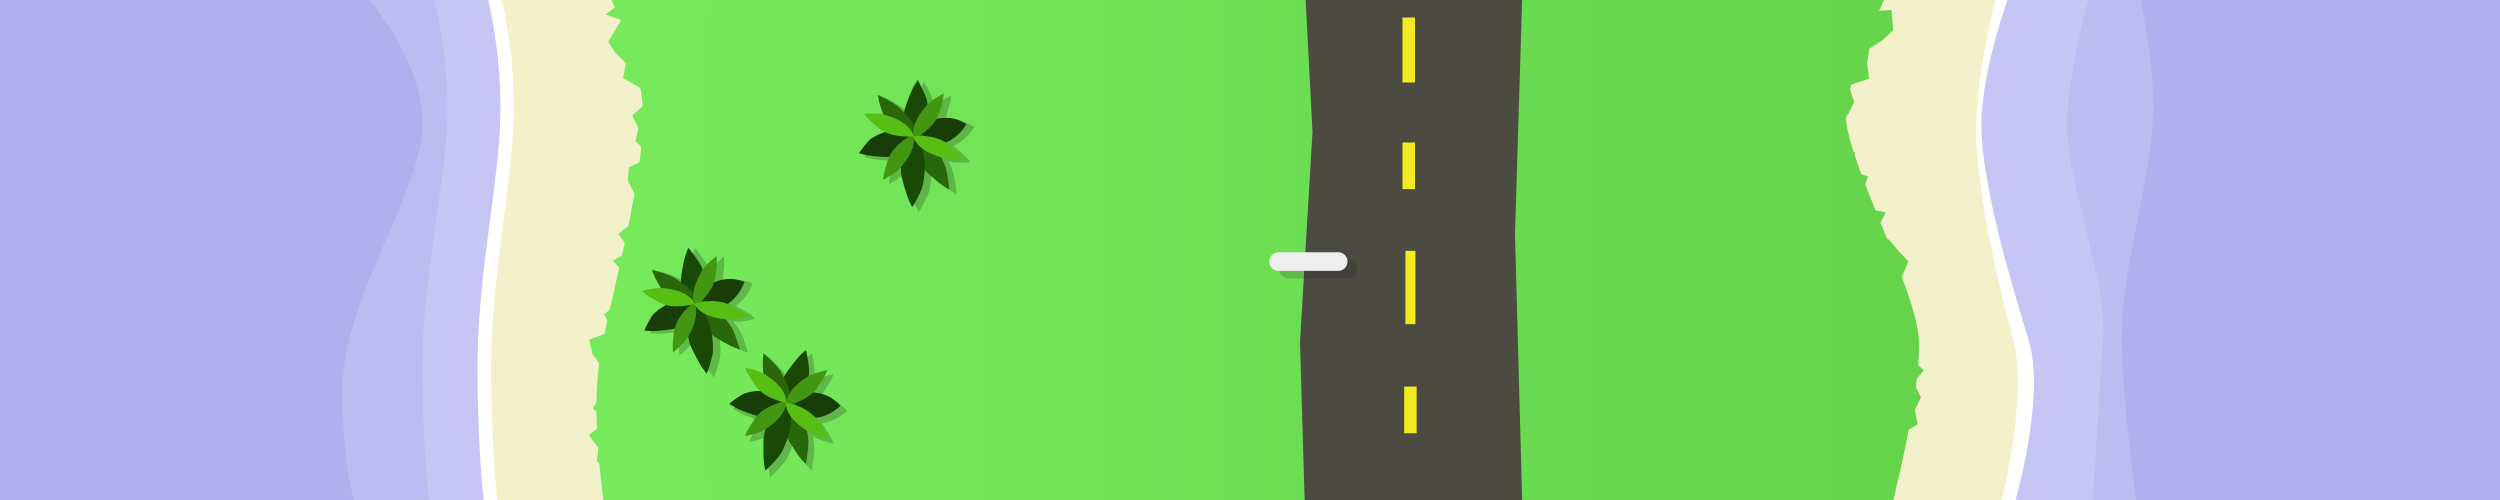
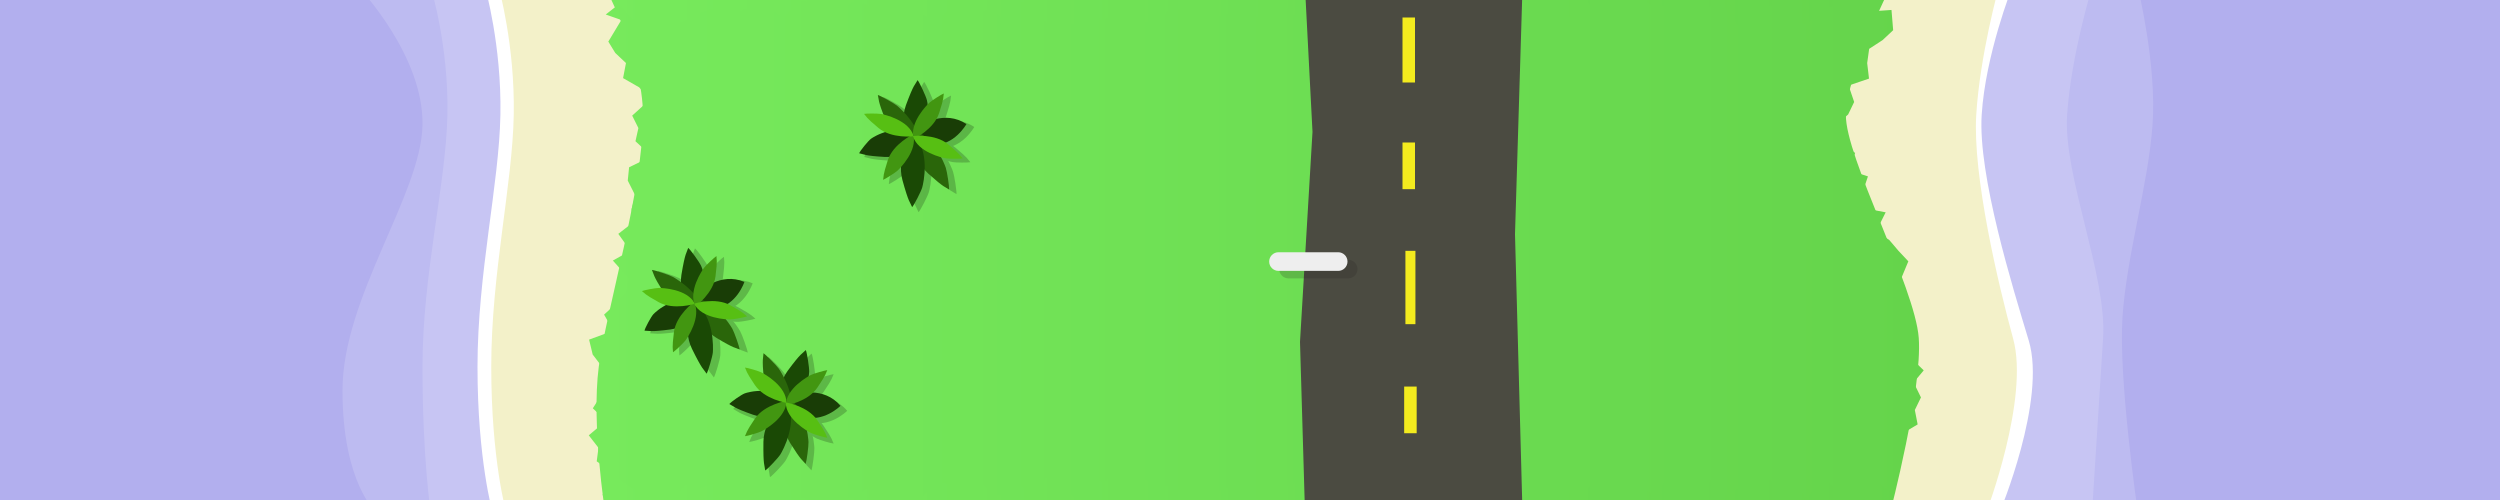
<svg xmlns="http://www.w3.org/2000/svg" version="1.1" id="Layer_2" x="0px" y="0px" width="1000px" height="200px" viewBox="-100 0 1000 200" enable-background="new -100 0 1000 200" xml:space="preserve">
  <rect x="-100" y="-5" fill="#B2AFEE" width="1000" height="210" />
-   <path opacity="0.15" fill="#FFFFFF" enable-background="new    " d="M755.148,205H43.558c0,0-6.558-11.55-6.558-48.825  C37,118.9,68.407,77.95,69,50.125S43.558-5,43.558-5h711.59c0,0,7.63,30.975,5.852,55.125c-1.781,24.15-10.305,51.698-12,76.65  C747.304,151.727,755.148,205,755.148,205z" />
+   <path opacity="0.15" fill="#FFFFFF" enable-background="new    " d="M755.148,205H50.558c0,0-13.558-11.55-13.558-48.825  C37,118.9,68.407,77.95,69,50.125S43.558-5,43.558-5h711.59c0,0,7.63,30.975,5.852,55.125c-1.781,24.15-10.305,51.698-12,76.65  C747.304,151.727,755.148,205,755.148,205z" />
  <path opacity="0.15" fill="#FFFFFF" enable-background="new    " d="M736.808,205H72.323c0,0-3.323-21-3.323-58.275  c0-37.274,9.414-72.975,9.967-100.8C79.521,18.1,72.323-5,72.323-5h664.483c0,0-8.305,26.775-9.966,50.925  c-1.662,24.15,15.979,64.296,14.396,89.25C739.654,160.127,736.808,205,736.808,205z" />
-   <path fill="#FFFFFF" d="M704.836,205H94.054c0,0-3.054-21-3.054-58.275c0-37.274,8.653-72.975,9.162-100.8  C100.671,18.1,94.054-5,94.054-5h610.782c0,0-10.635,26.775-12.161,50.925c-1.528,24.15,12.325,68.775,18.825,90.3  C718.696,160.055,704.836,205,704.836,205z" />
-   <path fill="#F3F1C9" d="M699.5,205h-600c0,0-3-21-3-58.275c0-37.274,8.5-72.975,9-100.8C106,18.1,99.5-5,99.5-5h600  c0,0-7.5,26.775-9,50.925c-1.5,24.15,8.75,67.726,14.75,89.513C711.863,159.451,699.5,205,699.5,205z" />
+   <path fill="#FFFFFF" d="M699.836,205H97.054c0,0-6.054-21-6.054-58.275c0-37.274,8.653-72.975,9.162-100.8  C100.671,18.1,94.054-5,94.054-5h610.782c0,0-10.635,26.775-12.161,50.925c-1.528,24.15,12.325,68.775,18.825,90.3  C718.696,160.055,699.836,205,699.836,205z" />
+   <path fill="#F3F1C9" d="M694.5,205h-592c0,0-6-21-6-58.275c0-37.274,8.5-72.975,9-100.8S99.5-5,99.5-5h600c0,0-7.5,26.775-9,50.925  c-1.5,24.15,8.75,67.726,14.75,89.513C711.863,159.451,694.5,205,694.5,205z" />
  <linearGradient id="SVGID_1_" gradientUnits="userSpaceOnUse" x1="-266.387" y1="741" x2="262.621" y2="741" gradientTransform="matrix(1 0 0 1 405 -641)">
    <stop offset="0" style="stop-color:#77EA5C" />
    <stop offset="1" style="stop-color:#65D44B" />
  </linearGradient>
  <path fill="url(#SVGID_1_)" d="M656.073,205H142.07c0,0-5.57-35.175-2.57-58.275c2.898-22.319,18-71.925,17.71-100.8  C156.973,22.286,142.07-5,142.07-5h514.003c0,0-17.349,34.125-17.71,50.925C638,62.725,666,114.699,667.5,135.175  C669,155.651,656.073,205,656.073,205z" />
  <g>
    <linearGradient id="SVGID_2_" gradientUnits="userSpaceOnUse" x1="-269.491" y1="741" x2="264.486" y2="741" gradientTransform="matrix(1 0 0 1 405 -641)">
      <stop offset="0" style="stop-color:#77EA5C" />
      <stop offset="1" style="stop-color:#65D44B" />
    </linearGradient>
-     <polygon fill="url(#SVGID_2_)" points="657.041,197.781 650.551,192.061 645.028,198.872 639.504,196.951 633.979,195.664    628.451,189.623 622.926,199.757 617.402,193.675 611.879,197.189 606.356,189.613 600.834,196.507 595.311,195.226    589.787,198.073 584.263,191.998 578.737,199.479 573.21,195.282 567.685,189.502 562.16,198.069 556.636,195.588 551.112,192.02    545.589,199.524 540.064,191.951 534.539,195.662 529.012,197.298 523.485,195.909 517.96,190.06 512.436,196.328 506.912,194.591    501.387,195.192 495.861,195.308 490.334,192.623 484.807,191.074 479.282,199.702 473.757,193.49 468.232,192.849    462.706,198.017 457.179,191.076 451.651,197.569 446.126,192.482 440.601,189.923 435.075,192.463 429.547,192.327    424.02,195.821 418.494,193.13 412.968,195.31 407.441,196.158 401.913,200 396.386,195.521 390.86,195.05 385.333,197.538    379.805,198.371 374.278,196.914 368.751,194.943 363.224,193.424 357.696,191.775 352.169,197.298 346.641,190.194    341.113,192.721 335.59,190.802 330.062,199.776 324.536,192.103 319.013,190.414 313.49,197.583 307.964,194.232 302.435,198.884    296.909,197.133 291.385,192.447 285.858,198.562 280.33,193.967 274.804,192.533 269.277,198.344 263.748,196.881    258.221,194.515 252.692,192.845 247.164,195.165 241.635,199.246 236.106,198.806 230.576,195.393 225.047,199.542    219.517,199.052 213.986,192.439 208.455,190.426 202.925,197.84 197.395,199.812 191.869,199.135 186.34,193.099 180.808,195.159    175.277,193.024 169.745,198.422 164.212,190.373 158.682,194.709 153.147,195.572 147.609,191.499 140.906,198.229    145.016,188.992 138.689,184.531 139.388,179.114 135.509,174.135 142.367,168.316 137.128,163.323 140.541,157.959    143.052,152.811 141.509,147.609 137.073,141.814 135.638,135.846 145.328,132.281 141.628,125.845 146.471,121.407    150.468,116.787 151.556,111.43 145.148,104.215 152.149,100.303 147.32,93.542 152.893,89.221 152.625,83.569 154.162,78.306    151.101,72.242 151.637,66.909 160.654,62.523 154.188,56.491 155.358,51.224 152.876,46.244 160.187,39.606 155.641,34.914    149.229,31.246 150.385,25.214 146.112,21.188 143.327,16.647 148.527,7.996 142.291,5.805 147.592,1.66 153.115,7.816    158.64,6.358 164.165,8.565 169.692,9.985 175.217,7.686 180.741,4.829 186.265,2.878 191.788,6.665 197.31,3.771 202.833,2.316    208.356,4.335 213.881,6.721 219.406,0 224.934,1.338 230.459,7.003 235.984,4.221 241.507,0.381 247.031,1.964 252.555,6.582    258.079,6.052 263.604,9.7 269.132,5.973 274.658,8.308 280.184,3.414 285.708,1.081 291.232,4.75 296.756,3.525 302.282,8.676    307.81,0.404 313.336,2.032 318.862,9.535 324.387,5.565 329.912,10.287 335.438,1.27 340.965,8.871 346.492,3.625 352.018,8.078    357.543,8.712 363.069,9.218 368.596,2.705 374.124,4.329 379.65,3.078 385.176,7.373 390.702,5.66 396.23,5.795 401.757,7.364    407.284,4.613 412.811,1.107 418.339,6.6 423.866,2.573 429.393,4.576 434.92,1.637 440.448,9.881 445.975,8.885 451.502,3.857    457.03,6.578 462.554,3.093 468.081,0.164 473.607,1.387 479.131,6.365 484.654,5.338 490.179,8.997 495.709,5.151 501.234,3.139    506.759,4.361 512.285,3.735 517.814,9.534 523.34,6.335 528.867,7.148 534.396,0.245 539.923,6.284 545.452,9.547 550.979,0.622    556.509,0.413 562.037,2.384 567.567,2.393 573.097,4.168 578.627,9.046 584.158,2.279 589.688,2.579 595.219,10.521    600.748,6.145 606.274,1.636 611.804,3.586 617.336,7.234 622.867,10.083 628.398,2.837 633.932,2.563 639.461,1.951    644.996,3.181 650.535,4.401 656.595,3.981 657.263,12.075 653.043,16.033 647.662,19.538 646.872,25.229 647.601,31.445    639.429,34.209 641.666,40.784 639.253,45.792 633.222,51.082 636.129,57.165 642.062,61.179 639.067,67.944 647.178,70.557    644.902,77.301 644.926,83.174 654.269,84.926 650.48,92.498 655.749,96.042 659.391,100.328 663.335,104.532 660.391,111.598    659.92,117.48 661.084,122.59 662.085,127.557 664.356,131.992 666.963,137.065 663.168,142.034 669.486,148.138 665.457,152.978    668.38,158.968 665.933,164.002 667.058,169.771 660.345,173.755 658.1,178.705 659.236,184.508 657.472,189.58  " />
+     <polygon fill="url(#SVGID_2_)" points="657.041,197.781 650.551,192.061 645.028,198.872 639.504,196.951 633.979,195.664    628.451,189.623 622.926,199.757 617.402,193.675 611.879,197.189 606.356,189.613 600.834,196.507 595.311,195.226    589.787,198.073 584.263,191.998 578.737,199.479 573.21,195.282 567.685,189.502 562.16,198.069 556.636,195.588 551.112,192.02    545.589,199.524 540.064,191.951 534.539,195.662 529.012,197.298 523.485,195.909 517.96,190.06 512.436,196.328 506.912,194.591    501.387,195.192 495.861,195.308 490.334,192.623 484.807,191.074 479.282,199.702 473.757,193.49 468.232,192.849    462.706,198.017 457.179,191.076 451.651,197.569 446.126,192.482 440.601,189.923 435.075,192.463 429.547,192.327    424.02,195.821 418.494,193.13 412.968,195.31 407.441,196.158 401.913,200 396.386,195.521 390.86,195.05 385.333,197.538    379.805,198.371 374.278,196.914 368.751,194.943 363.224,193.424 357.696,191.775 352.169,197.298 346.641,190.194    341.113,192.721 335.59,190.802 330.062,199.776 324.536,192.103 319.013,190.414 313.49,197.583 307.964,194.232 302.435,198.884    296.909,197.133 291.385,192.447 285.858,198.562 280.33,193.967 274.804,192.533 269.277,198.344 263.748,196.881    258.221,194.515 252.692,192.845 247.164,195.165 241.635,199.246 236.106,198.806 230.576,195.393 225.047,199.542    219.517,199.052 213.986,192.439 208.455,190.426 202.925,197.84 197.395,199.812 191.869,199.135 186.34,193.099 180.808,195.159    175.277,193.024 169.745,198.422 164.212,190.373 158.682,194.709 153.147,195.572 147.609,191.499 140.906,198.229    145.016,188.992 138.689,184.531 139.388,179.114 135.509,174.135 142.367,168.316 137.128,163.323 140.541,157.959    143.052,152.811 141.509,147.609 137.073,141.814 135.638,135.846 145.328,132.281 141.628,125.845 146.471,121.407    150.468,116.787 151.556,111.43 145.148,104.215 152.149,100.303 147.32,93.541 152.893,89.221 152.625,83.568 154.162,78.307    151.101,72.242 151.637,66.909 160.654,62.523 154.188,56.49 155.358,51.224 152.876,46.244 160.187,39.606 155.641,34.914    149.229,31.246 150.385,25.215 146.112,21.188 143.327,16.646 148.527,7.996 142.291,5.805 147.592,1.66 153.115,7.816    158.64,6.358 164.165,8.564 169.692,9.984 175.217,7.686 180.741,4.828 186.265,2.879 191.788,6.664 197.31,3.771 202.833,2.316    208.356,4.335 213.881,6.721 219.406,0 224.934,1.338 230.459,7.004 235.984,4.221 241.507,0.381 247.031,1.964 252.555,6.582    258.079,6.053 263.604,9.7 269.132,5.973 274.658,8.309 280.184,3.414 285.708,1.081 291.232,4.75 296.756,3.525 302.282,8.676    307.81,0.404 313.336,2.031 318.862,9.535 324.387,5.565 329.912,10.287 335.438,1.27 340.965,8.871 346.492,3.625 352.018,8.078    357.543,8.713 363.069,9.218 368.596,2.705 374.124,4.329 379.65,3.078 385.176,7.373 390.702,5.66 396.23,5.795 401.757,7.363    407.284,4.613 412.811,1.107 418.339,6.6 423.866,2.573 429.393,4.576 434.92,1.637 440.448,9.881 445.975,8.885 451.502,3.857    457.03,6.578 462.554,3.093 468.081,0.164 473.607,1.387 479.131,6.365 484.654,5.338 490.179,8.997 495.709,5.151 501.234,3.139    506.759,4.361 512.285,3.735 517.814,9.533 523.34,6.336 528.867,7.148 534.396,0.244 539.923,6.283 545.452,9.547 550.979,0.621    556.509,0.413 562.037,2.384 567.567,2.393 573.097,4.168 578.627,9.047 584.158,2.279 589.688,2.578 595.219,10.521    600.748,6.145 606.274,1.636 611.804,3.586 617.336,7.234 622.867,10.084 628.398,2.837 633.932,2.563 639.461,1.951    644.996,3.181 650.535,4.401 656.595,3.981 657.263,12.075 653.043,16.033 647.662,19.537 646.872,25.229 647.601,31.445    639.429,34.209 641.666,40.784 639.253,45.792 633.222,51.082 636.129,57.164 642.062,61.18 639.067,67.944 647.178,70.557    644.902,77.301 644.926,83.174 654.269,84.926 650.48,92.498 655.749,96.042 659.391,100.328 663.335,104.532 660.391,111.598    659.92,117.48 661.084,122.59 662.085,127.557 664.356,131.992 666.963,137.065 663.168,142.034 669.486,148.138 665.457,152.978    668.38,158.968 665.933,164.002 667.058,169.771 660.345,173.755 658.1,178.705 659.236,184.508 657.472,189.58  " />
  </g>
  <polygon fill="#4B4B41" points="509,205 422,205 420,136.75 425,52.75 422,-5 509,-5 506,93.7 " />
  <path opacity="0.2" fill="#231F20" enable-background="new    " d="M443,107.627c0,2.061-1.671,3.732-3.732,3.732H415.4  c-2.062,0-3.732-1.672-3.732-3.732l0,0c0-2.061,1.671-3.732,3.732-3.732h23.867C441.329,103.896,443,105.566,443,107.627  L443,107.627z" />
  <rect x="461" y="7" fill="#F3EB1E" width="5" height="26" />
  <rect x="461" y="57" fill="#F3EB1E" width="5" height="18.667" />
  <rect x="461.667" y="154.625" fill="#F3EB1E" width="5" height="18.667" />
  <rect x="462.167" y="100.333" fill="#F3EB1E" width="4" height="29.333" />
  <g>
    <g opacity="0.2">
      <g>
        <path d="M214.984,169.068c0,0-3.502-11.363,2.187-19.074c5.688-7.711,5.875-6.895,7.477-8.57     c0.489,1.068,1.463,7.268,1.382,8.961C225.949,152.081,224.593,165.509,214.984,169.068z" />
      </g>
      <g>
        <path d="M217.451,169.723c0,0-9.239-7.256-10.051-16.32c-0.813-9.062-0.192-8.506-0.121-10.666     c0.976,0.602,5.382,5.037,6.352,6.431C214.601,150.559,221.8,161.952,217.451,169.723z" />
      </g>
      <g>
        <path d="M218.681,163.705c0,0-7.26,7.246-15.629,4.291c-8.369-2.955-7.818-3.412-9.793-4.412     c0.614-0.837,4.974-3.876,6.314-4.367C200.914,158.725,211.837,155.525,218.681,163.705z" />
      </g>
      <g>
        <path d="M238.878,164.327c0,0-7.26,7.246-15.629,4.291c-8.368-2.955-7.818-3.413-9.794-4.412     c0.614-0.837,4.974-3.876,6.314-4.368C221.111,159.348,232.035,156.146,238.878,164.327z" />
      </g>
      <g>
        <path d="M216.369,160.502c0,0-2.975,11.364,1.856,19.076c4.832,7.711,4.99,6.893,6.351,8.57c0.415-1.068,1.243-7.269,1.174-8.961     C225.681,177.491,224.529,164.062,216.369,160.502z" />
      </g>
      <g>
        <path d="M216.603,161.832c0,0-9.219,7.281-9.348,17.245c-0.129,9.963,0.484,9.397,0.734,11.792     c0.987-0.584,5.305-5.139,6.222-6.602C215.127,182.807,221.847,170.781,216.603,161.832z" />
      </g>
      <g>
        <path d="M216.708,162.282c0,0-8.995,1.457-12.948,7.305c-3.953,5.847-3.323,5.703-4.085,7.195     c0.888-0.041,5.545-1.399,6.726-1.98C207.581,174.22,216.745,169.188,216.708,162.282z" />
      </g>
      <g>
        <path d="M216.708,163.115c0,0-8.995-1.458-12.948-7.305c-3.953-5.849-3.323-5.703-4.085-7.195c0.888,0.041,5.545,1.4,6.726,1.979     C207.581,151.176,216.745,156.208,216.708,163.115z" />
      </g>
      <g>
        <path d="M216.428,164.177c0,0,8.995-1.457,12.948-7.305c3.954-5.849,3.323-5.703,4.085-7.195     c-0.888,0.041-5.544,1.399-6.725,1.98C225.556,152.239,216.392,157.271,216.428,164.177z" />
      </g>
      <g>
        <path d="M216.428,162.925c0,0,8.995,1.457,12.948,7.306c3.954,5.848,3.323,5.703,4.085,7.194     c-0.888-0.041-5.544-1.399-6.725-1.979C225.556,174.864,216.392,169.832,216.428,162.925z" />
      </g>
    </g>
    <path fill="#1A4905" d="M222.324,140.016c0.476,1.041,1.427,7.082,1.347,8.733c-0.079,1.651-1.4,14.74-10.765,18.21   c0,0-3.413-11.076,2.131-18.591C220.58,140.852,220.762,141.648,222.324,140.016" />
    <g>
      <path fill="#2A660A" d="M215.31,167.595c0,0-9.004-7.071-9.796-15.905c-0.792-8.832-0.187-8.291-0.118-10.395    c0.951,0.584,5.246,4.91,6.191,6.266C212.531,148.918,219.548,160.021,215.31,167.595z" />
    </g>
    <g>
      <path fill="#193D06" d="M216.509,161.73c0,0-7.076,7.062-15.233,4.182c-8.156-2.88-7.62-3.326-9.545-4.301    c0.599-0.815,4.847-3.777,6.154-4.256C199.191,156.876,209.838,153.758,216.509,161.73z" />
    </g>
    <g>
      <path fill="#193D06" d="M236.193,162.336c0,0-7.076,7.062-15.233,4.184c-8.156-2.879-7.619-3.326-9.545-4.301    c0.599-0.816,4.848-3.777,6.154-4.257C218.876,157.482,229.523,154.365,236.193,162.336z" />
    </g>
    <g>
      <path fill="#2A660A" d="M214.254,158.609c0,0-2.899,11.076,1.81,18.592s4.863,6.719,6.189,8.353    c0.405-1.04,1.212-7.081,1.145-8.733C223.331,175.167,222.208,162.08,214.254,158.609z" />
    </g>
    <g>
      <path fill="#1A4905" d="M214.482,159.905c0,0-8.985,7.096-9.111,16.807s0.473,9.16,0.715,11.494    c0.963-0.57,5.171-5.008,6.064-6.435C213.044,180.348,219.594,168.627,214.482,159.905z" />
    </g>
    <g>
      <path fill="#429611" d="M214.586,160.344c0,0-8.766,1.42-12.62,7.12c-3.853,5.699-3.239,5.558-3.982,7.013    c0.865-0.041,5.404-1.365,6.555-1.931S214.621,167.075,214.586,160.344z" />
    </g>
    <g>
      <path fill="#57BF13" d="M214.586,161.155c0,0-8.766-1.421-12.62-7.12c-3.853-5.699-3.239-5.559-3.982-7.014    c0.865,0.041,5.404,1.363,6.555,1.932C205.689,149.52,214.621,154.424,214.586,161.155z" />
    </g>
    <g>
      <path fill="#429611" d="M214.312,162.191c0,0,8.767-1.42,12.62-7.121c3.853-5.698,3.239-5.56,3.982-7.012    c-0.866,0.039-5.404,1.362-6.555,1.93C223.208,150.557,214.277,155.46,214.312,162.191z" />
    </g>
    <g>
      <path fill="#57BF13" d="M214.312,160.971c0,0,8.767,1.42,12.62,7.12c3.853,5.699,3.239,5.558,3.982,7.013    c-0.866-0.041-5.404-1.363-6.555-1.932C223.208,172.605,214.277,167.702,214.312,160.971z" />
    </g>
  </g>
  <g>
    <g opacity="0.2">
      <g>
        <path d="M181.905,128.379c0,0-8.271-8.543-6.696-17.995c1.576-9.452,2.113-8.807,2.781-11.028     c0.92,0.731,4.598,5.814,5.293,7.362C183.979,108.266,188.857,120.852,181.905,128.379z" />
      </g>
      <g>
        <path d="M184.4,127.843c0,0-11.523-2.28-16.355-9.991s-4.027-7.498-4.942-9.453c1.142,0.093,7.081,2.052,8.576,2.854     C173.174,112.053,184.755,118.945,184.4,127.843z" />
      </g>
      <g>
        <path d="M182.769,121.922c0,0-3.188,9.75-11.987,10.908c-8.799,1.159-8.515,0.501-10.729,0.506     c0.167-1.023,2.677-5.709,3.649-6.755C164.674,125.534,172.961,117.732,182.769,121.922z" />
      </g>
      <g>
        <path d="M201.055,113.323c0,0-3.188,9.75-11.987,10.907c-8.798,1.16-8.516,0.502-10.729,0.506     c0.168-1.024,2.677-5.709,3.649-6.754C182.96,116.936,191.248,109.133,201.055,113.323z" />
      </g>
      <g>
        <path d="M179.256,120.115c0,0,2.499,11.479,10.3,16.162c7.802,4.685,7.572,3.884,9.545,4.762     c-0.114-1.141-2.186-7.041-3.015-8.52C195.257,131.039,188.145,119.591,179.256,120.115z" />
      </g>
      <g>
        <path d="M180.067,121.193c0,0-4.918,10.668-0.518,19.608c4.4,8.94,4.691,8.158,5.999,10.181c0.615-0.969,2.4-6.984,2.555-8.705     C188.257,140.561,188.798,126.794,180.067,121.193z" />
      </g>
      <g>
        <path d="M180.366,121.548c0,0-7.357,5.375-8.231,12.38c-0.874,7.004-0.377,6.59-0.381,8.266c0.772-0.438,4.309-3.76,5.098-4.812     C177.64,136.326,183.528,127.688,180.366,121.548z" />
      </g>
      <g>
        <path d="M180.743,122.29c0,0-8.678,2.776-14.853-0.644c-6.173-3.422-5.546-3.578-6.902-4.562c0.81-0.366,5.577-1.266,6.893-1.283     C167.196,115.785,177.646,116.117,180.743,122.29z" />
      </g>
      <g>
        <path d="M180.975,123.364c0,0,7.357-5.375,8.231-12.38c0.875-7.004,0.378-6.59,0.381-8.267c-0.773,0.438-4.309,3.761-5.097,4.813     C183.701,108.585,177.812,117.225,180.975,123.364z" />
      </g>
      <g>
        <path d="M180.407,122.248c0,0,8.678-2.777,14.853,0.645c6.174,3.42,5.547,3.576,6.903,4.562c-0.81,0.365-5.577,1.265-6.893,1.281     S183.505,128.421,180.407,122.248z" />
      </g>
    </g>
-     <path fill="#1A4905" d="M175.28,99.153c0.896,0.712,4.481,5.667,5.159,7.176c0.679,1.508,5.432,13.772-1.343,21.11   c0,0-8.062-8.325-6.526-17.537C174.105,100.689,174.628,101.318,175.28,99.153" />
+     <path fill="#1A4905" d="M175.28,99.152c0.896,0.713,4.481,5.668,5.159,7.177c0.679,1.508,5.432,13.772-1.343,21.11   c0,0-8.062-8.325-6.526-17.537C174.105,100.689,174.628,101.318,175.28,99.152" />
    <g>
      <path fill="#2A660A" d="M181.527,126.918c0,0-11.231-2.223-15.941-9.738c-4.709-7.515-3.924-7.306-4.816-9.213    c1.112,0.09,6.901,1.999,8.358,2.78C170.586,111.527,181.873,118.247,181.527,126.918z" />
    </g>
    <g>
      <path fill="#193D06" d="M179.938,121.146c0,0-3.107,9.502-11.684,10.631c-8.576,1.129-8.299,0.488-10.457,0.492    c0.164-0.998,2.609-5.563,3.556-6.582C162.301,124.667,170.379,117.062,179.938,121.146z" />
    </g>
    <g>
      <path fill="#193D06" d="M197.76,112.766c0,0-3.107,9.504-11.684,10.633c-8.575,1.129-8.299,0.487-10.457,0.492    c0.164-0.998,2.609-5.562,3.557-6.582C180.124,116.288,188.201,108.684,197.76,112.766z" />
    </g>
    <g>
      <path fill="#2A660A" d="M176.514,119.386c0,0,2.436,11.188,10.039,15.753c7.604,4.565,7.38,3.785,9.303,4.643    c-0.111-1.111-2.129-6.862-2.938-8.307C192.108,130.033,185.177,118.875,176.514,119.386z" />
    </g>
    <g>
      <path fill="#1A4905" d="M177.304,120.438c0,0-4.793,10.397-0.505,19.111c4.289,8.715,4.572,7.952,5.846,9.922    c0.6-0.945,2.34-6.809,2.49-8.484C185.287,139.312,185.813,125.896,177.304,120.438z" />
    </g>
    <g>
      <path fill="#429611" d="M177.596,120.782c0,0-7.171,5.237-8.023,12.065c-0.852,6.825-0.369,6.422-0.372,8.055    c0.753-0.428,4.199-3.664,4.968-4.69S180.677,126.768,177.596,120.782z" />
    </g>
    <g>
      <path fill="#57BF13" d="M177.963,121.505c0,0-8.458,2.707-14.476-0.627c-6.017-3.334-5.407-3.487-6.728-4.446    c0.789-0.355,5.435-1.232,6.718-1.25C164.76,115.165,174.943,115.489,177.963,121.505z" />
    </g>
    <g>
      <path fill="#429611" d="M178.188,122.553c0,0,7.171-5.238,8.023-12.066c0.852-6.825,0.368-6.422,0.372-8.055    c-0.753,0.428-4.199,3.664-4.968,4.69C180.846,108.148,175.106,116.568,178.188,122.553z" />
    </g>
    <g>
      <path fill="#57BF13" d="M177.635,121.465c0,0,8.458-2.707,14.477,0.627c6.017,3.333,5.406,3.487,6.728,4.446    c-0.79,0.356-5.436,1.233-6.718,1.25C190.839,127.805,180.654,127.48,177.635,121.465z" />
    </g>
  </g>
  <g>
    <g opacity="0.2">
      <g>
-         <path d="M268.075,62c0,0-6.527-9.94-3.209-18.93c3.316-8.99,3.723-8.256,4.796-10.312c0.767,0.89,3.428,6.572,3.822,8.223     C273.877,42.631,276.312,55.906,268.075,62z" />
-       </g>
-       <g>
-         <path d="M270.626,61.941c0,0-10.894-4.396-14.197-12.876c-3.304-8.479-2.552-8.118-3.085-10.21     c1.104,0.304,6.572,3.34,7.891,4.407C262.554,44.329,272.64,53.267,270.626,61.941z" />
-       </g>
-       <g>
-         <path d="M270.132,55.819c0,0-4.957,8.98-13.817,8.471c-8.861-0.509-8.459-1.101-10.635-1.511c0.357-0.975,3.698-5.107,4.85-5.952     C251.68,55.981,261.282,49.868,270.132,55.819z" />
-       </g>
-       <g>
-         <path d="M289.705,50.794c0,0-4.957,8.981-13.817,8.472c-8.86-0.509-8.459-1.102-10.635-1.511     c0.356-0.975,3.698-5.108,4.849-5.953C271.253,50.957,280.854,44.843,289.705,50.794z" />
-       </g>
-       <g>
-         <path d="M267.02,53.387c0,0,0.306,11.743,7.093,17.805c6.787,6.061,6.711,5.231,8.486,6.463c0.101-1.142-0.829-7.326-1.367-8.934     C280.693,67.112,275.849,54.536,267.02,53.387z" />
-       </g>
-       <g>
-         <path d="M267.614,54.598c0,0-6.828,9.559-4.179,19.166c2.649,9.605,3.082,8.892,3.988,11.122     c0.786-0.836,3.665-6.412,4.138-8.072C272.035,75.155,275.143,61.734,267.614,54.598z" />
+         <path d="M268.075,62c0,0-6.527-9.939-3.209-18.93c3.316-8.99,3.723-8.256,4.796-10.312c0.767,0.891,3.428,6.572,3.822,8.223     C273.877,42.631,276.312,55.906,268.075,62z" />
+       </g>
+       <g>
+         <path d="M270.626,61.941c0,0-10.894-4.396-14.197-12.877c-3.304-8.479-2.552-8.117-3.085-10.209     c1.104,0.304,6.572,3.34,7.891,4.406C262.554,44.329,272.64,53.268,270.626,61.941z" />
+       </g>
+       <g>
+         <path d="M270.132,55.818c0,0-4.957,8.98-13.817,8.472c-8.861-0.509-8.459-1.101-10.635-1.511c0.357-0.975,3.698-5.107,4.85-5.952     C251.68,55.98,261.282,49.868,270.132,55.818z" />
+       </g>
+       <g>
+         <path d="M289.705,50.794c0,0-4.957,8.981-13.817,8.472c-8.86-0.509-8.459-1.102-10.635-1.511     c0.356-0.975,3.698-5.108,4.849-5.953S280.854,44.843,289.705,50.794z" />
+       </g>
+       <g>
+         <path d="M267.02,53.387c0,0,0.306,11.743,7.093,17.805c6.787,6.062,6.711,5.231,8.486,6.464c0.101-1.142-0.829-7.326-1.367-8.935     C280.693,67.111,275.849,54.536,267.02,53.387z" />
+       </g>
+       <g>
+         <path d="M267.614,54.598c0,0-6.828,9.56-4.179,19.166c2.649,9.605,3.082,8.893,3.988,11.122c0.786-0.836,3.665-6.411,4.138-8.071     C272.035,75.155,275.143,61.734,267.614,54.598z" />
      </g>
      <g>
        <path d="M267.841,55.001c0,0-8.233,3.903-10.403,10.621c-2.169,6.716-1.604,6.403-1.921,8.047     c0.841-0.286,4.937-2.887,5.909-3.774C262.398,69.009,269.798,61.625,267.841,55.001z" />
      </g>
      <g>
-         <path d="M268.073,55.801c0,0-9.045,1.104-14.47-3.412c-5.424-4.516-4.779-4.552-5.926-5.773c0.864-0.208,5.715-0.199,7.011,0.03     C255.983,46.875,266.186,49.158,268.073,55.801z" />
-       </g>
-       <g>
-         <path d="M268.099,56.9c0,0,8.234-3.903,10.403-10.62c2.169-6.717,1.604-6.403,1.921-8.048c-0.841,0.286-4.936,2.887-5.908,3.774     C273.543,42.893,266.142,50.277,268.099,56.9z" />
-       </g>
-       <g>
-         <path d="M267.751,55.697c0,0,9.044-1.104,14.47,3.413c5.425,4.515,4.779,4.552,5.927,5.773c-0.864,0.208-5.715,0.199-7.011-0.03     C279.841,64.623,269.639,62.341,267.751,55.697z" />
-       </g>
-     </g>
-     <path fill="#1A4905" d="M267.037,32.051c0.747,0.867,3.341,6.405,3.725,8.014c0.384,1.609,2.758,14.547-5.271,20.487   c0,0-6.361-9.688-3.128-18.45C265.595,33.34,265.991,34.056,267.037,32.051" />
+         <path d="M268.073,55.801c0,0-9.045,1.104-14.47-3.412c-5.424-4.516-4.779-4.552-5.926-5.772c0.864-0.208,5.715-0.199,7.011,0.03     C255.983,46.875,266.186,49.158,268.073,55.801z" />
+       </g>
+       <g>
+         <path d="M268.099,56.9c0,0,8.234-3.903,10.403-10.62c2.169-6.718,1.604-6.403,1.921-8.048c-0.841,0.285-4.936,2.887-5.908,3.773     C273.543,42.893,266.142,50.277,268.099,56.9z" />
+       </g>
+       <g>
+         <path d="M267.751,55.697c0,0,9.044-1.104,14.47,3.412c5.425,4.516,4.779,4.553,5.927,5.773c-0.864,0.208-5.715,0.199-7.011-0.029     C279.841,64.623,269.639,62.341,267.751,55.697z" />
+       </g>
+     </g>
+     <path fill="#1A4905" d="M267.037,32.051c0.747,0.867,3.341,6.405,3.725,8.014c0.384,1.609,2.758,14.547-5.271,20.487   c0,0-6.361-9.688-3.128-18.45C265.595,33.34,265.991,34.057,267.037,32.051" />
    <g>
      <path fill="#2A660A" d="M267.977,60.494c0,0-10.616-4.285-13.836-12.549c-3.219-8.264-2.487-7.912-3.007-9.951    c1.076,0.296,6.405,3.255,7.69,4.295C260.109,43.329,269.939,52.041,267.977,60.494z" />
    </g>
    <g>
-       <path fill="#193D06" d="M267.496,54.527c0,0-4.831,8.753-13.467,8.257c-8.636-0.496-8.244-1.073-10.365-1.473    c0.348-0.95,3.604-4.978,4.726-5.802C249.512,54.686,258.87,48.727,267.496,54.527z" />
-     </g>
-     <g>
-       <path fill="#193D06" d="M286.571,49.63c0,0-4.831,8.753-13.467,8.258c-8.635-0.496-8.244-1.074-10.364-1.473    c0.348-0.95,3.604-4.978,4.726-5.802C268.588,49.789,277.945,43.83,286.571,49.63z" />
-     </g>
-     <g>
-       <path fill="#2A660A" d="M264.462,52.157c0,0,0.299,11.445,6.913,17.353c6.615,5.908,6.542,5.1,8.27,6.3    c0.099-1.112-0.807-7.14-1.332-8.708C277.789,65.534,273.067,53.277,264.462,52.157z" />
-     </g>
-     <g>
-       <path fill="#1A4905" d="M265.042,53.338c0,0-6.654,9.317-4.073,18.679c2.582,9.362,3.004,8.667,3.886,10.84    c0.767-0.815,3.573-6.25,4.034-7.868C269.351,73.373,272.379,60.292,265.042,53.338z" />
-     </g>
-     <g>
-       <path fill="#429611" d="M265.263,53.731c0,0-8.024,3.804-10.139,10.351c-2.114,6.546-1.564,6.24-1.873,7.844    c0.82-0.279,4.811-2.814,5.758-3.679C259.956,67.382,267.17,60.187,265.263,53.731z" />
-     </g>
-     <g>
-       <path fill="#57BF13" d="M265.489,54.51c0,0-8.815,1.076-14.103-3.326c-5.287-4.401-4.658-4.437-5.776-5.627    c0.842-0.203,5.57-0.194,6.833,0.03C253.706,45.811,263.649,48.036,265.489,54.51z" />
-     </g>
-     <g>
-       <path fill="#429611" d="M265.515,55.582c0,0,8.024-3.805,10.139-10.351c2.114-6.546,1.563-6.241,1.873-7.844    c-0.82,0.28-4.811,2.814-5.758,3.679C270.82,41.929,263.607,49.126,265.515,55.582z" />
-     </g>
-     <g>
-       <path fill="#57BF13" d="M265.175,54.409c0,0,8.815-1.076,14.103,3.326c5.287,4.401,4.658,4.437,5.776,5.626    c-0.842,0.203-5.57,0.195-6.833-0.03C276.958,63.108,267.015,60.884,265.175,54.409z" />
+       <path fill="#193D06" d="M267.496,54.527c0,0-4.831,8.753-13.467,8.257c-8.636-0.496-8.244-1.073-10.365-1.474    c0.348-0.949,3.604-4.978,4.726-5.802C249.512,54.686,258.87,48.727,267.496,54.527z" />
+     </g>
+     <g>
+       <path fill="#193D06" d="M286.571,49.63c0,0-4.831,8.753-13.467,8.259c-8.635-0.496-8.244-1.074-10.364-1.474    c0.348-0.95,3.604-4.978,4.726-5.802S277.945,43.83,286.571,49.63z" />
+     </g>
+     <g>
+       <path fill="#2A660A" d="M264.462,52.157c0,0,0.299,11.444,6.913,17.353c6.615,5.908,6.542,5.1,8.27,6.301    c0.099-1.112-0.807-7.141-1.332-8.709C277.789,65.534,273.067,53.277,264.462,52.157z" />
+     </g>
+     <g>
+       <path fill="#1A4905" d="M265.042,53.338c0,0-6.654,9.317-4.073,18.68c2.582,9.361,3.004,8.666,3.886,10.84    c0.767-0.815,3.573-6.25,4.034-7.868C269.351,73.373,272.379,60.292,265.042,53.338z" />
+     </g>
+     <g>
+       <path fill="#429611" d="M265.263,53.73c0,0-8.024,3.805-10.139,10.352c-2.114,6.546-1.564,6.24-1.873,7.844    c0.82-0.279,4.811-2.814,5.758-3.679C259.956,67.382,267.17,60.188,265.263,53.73z" />
+     </g>
+     <g>
+       <path fill="#57BF13" d="M265.489,54.51c0,0-8.815,1.076-14.103-3.326c-5.287-4.4-4.658-4.437-5.776-5.627    c0.842-0.203,5.57-0.193,6.833,0.03C253.706,45.811,263.649,48.036,265.489,54.51z" />
+     </g>
+     <g>
+       <path fill="#429611" d="M265.515,55.582c0,0,8.024-3.805,10.139-10.352c2.114-6.545,1.563-6.24,1.873-7.844    c-0.82,0.28-4.811,2.814-5.758,3.68C270.82,41.93,263.607,49.126,265.515,55.582z" />
+     </g>
+     <g>
+       <path fill="#57BF13" d="M265.175,54.409c0,0,8.815-1.076,14.103,3.325c5.287,4.401,4.658,4.438,5.776,5.627    c-0.842,0.203-5.57,0.195-6.833-0.03C276.958,63.107,267.015,60.884,265.175,54.409z" />
    </g>
  </g>
  <path fill="#EEEEEE" d="M439,104.627c0,2.061-1.671,3.732-3.732,3.732H411.4c-2.062,0-3.732-1.672-3.732-3.732l0,0  c0-2.061,1.671-3.732,3.732-3.732h23.867C437.329,100.896,439,102.566,439,104.627L439,104.627z" />
</svg>
